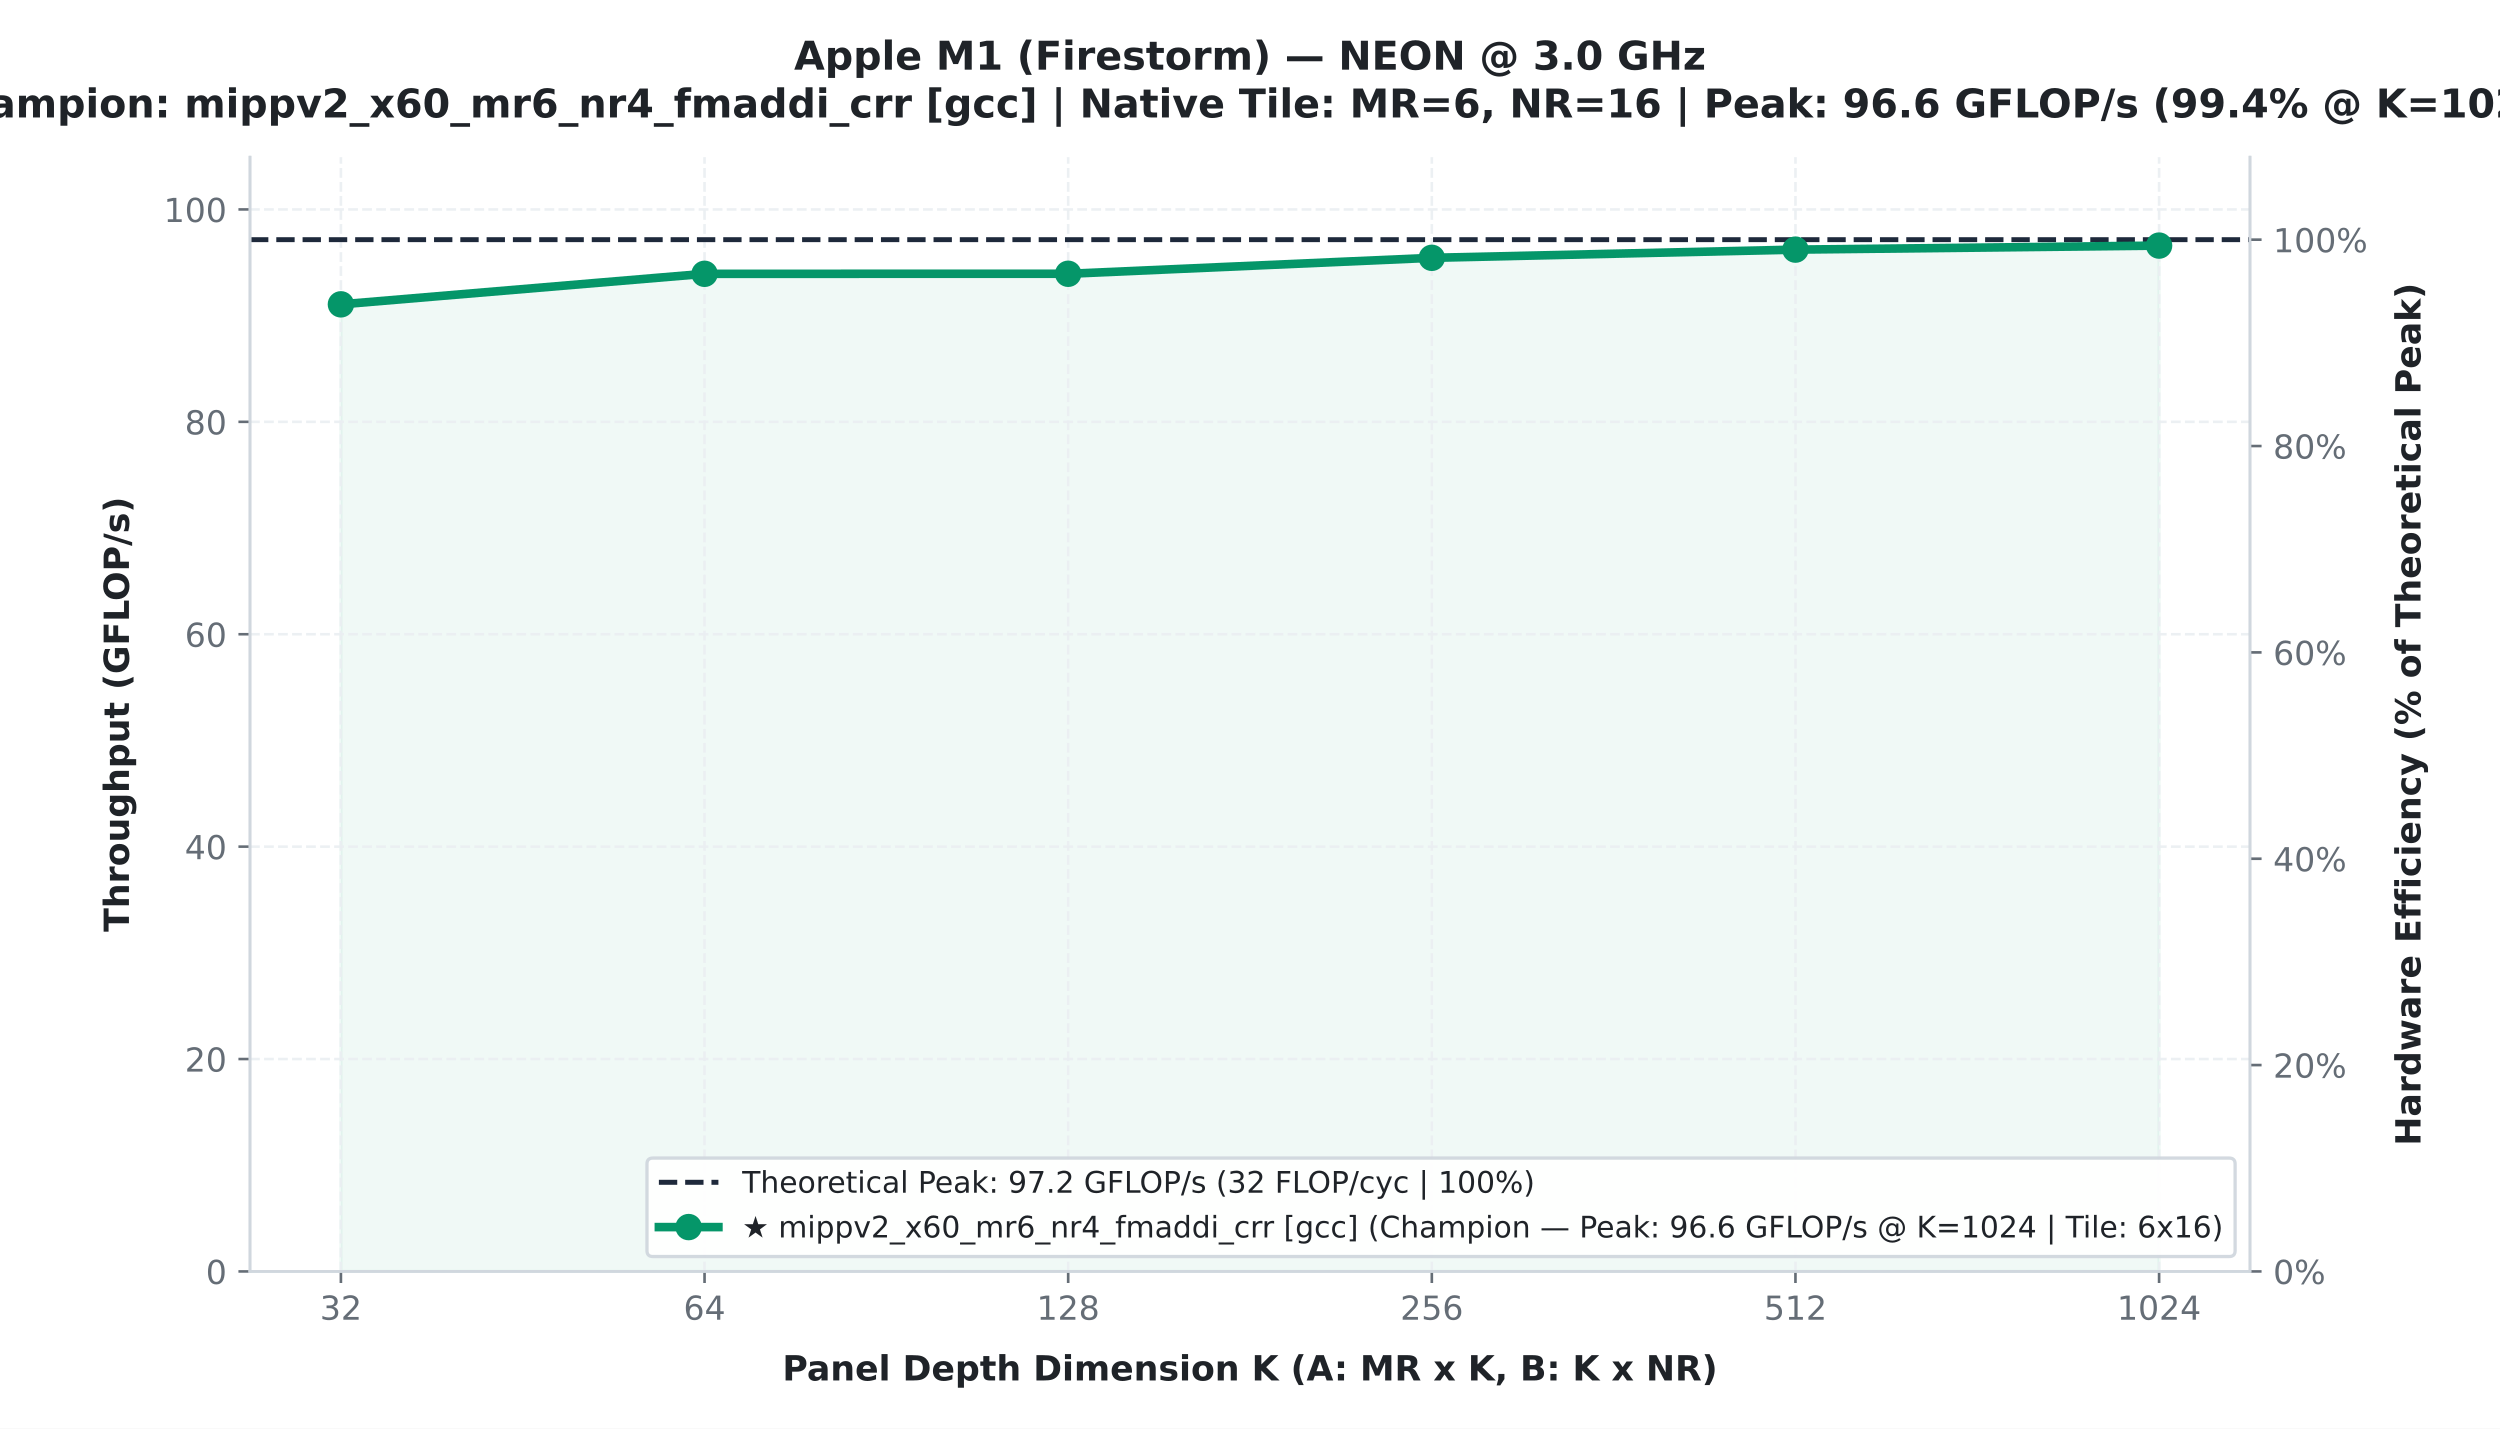
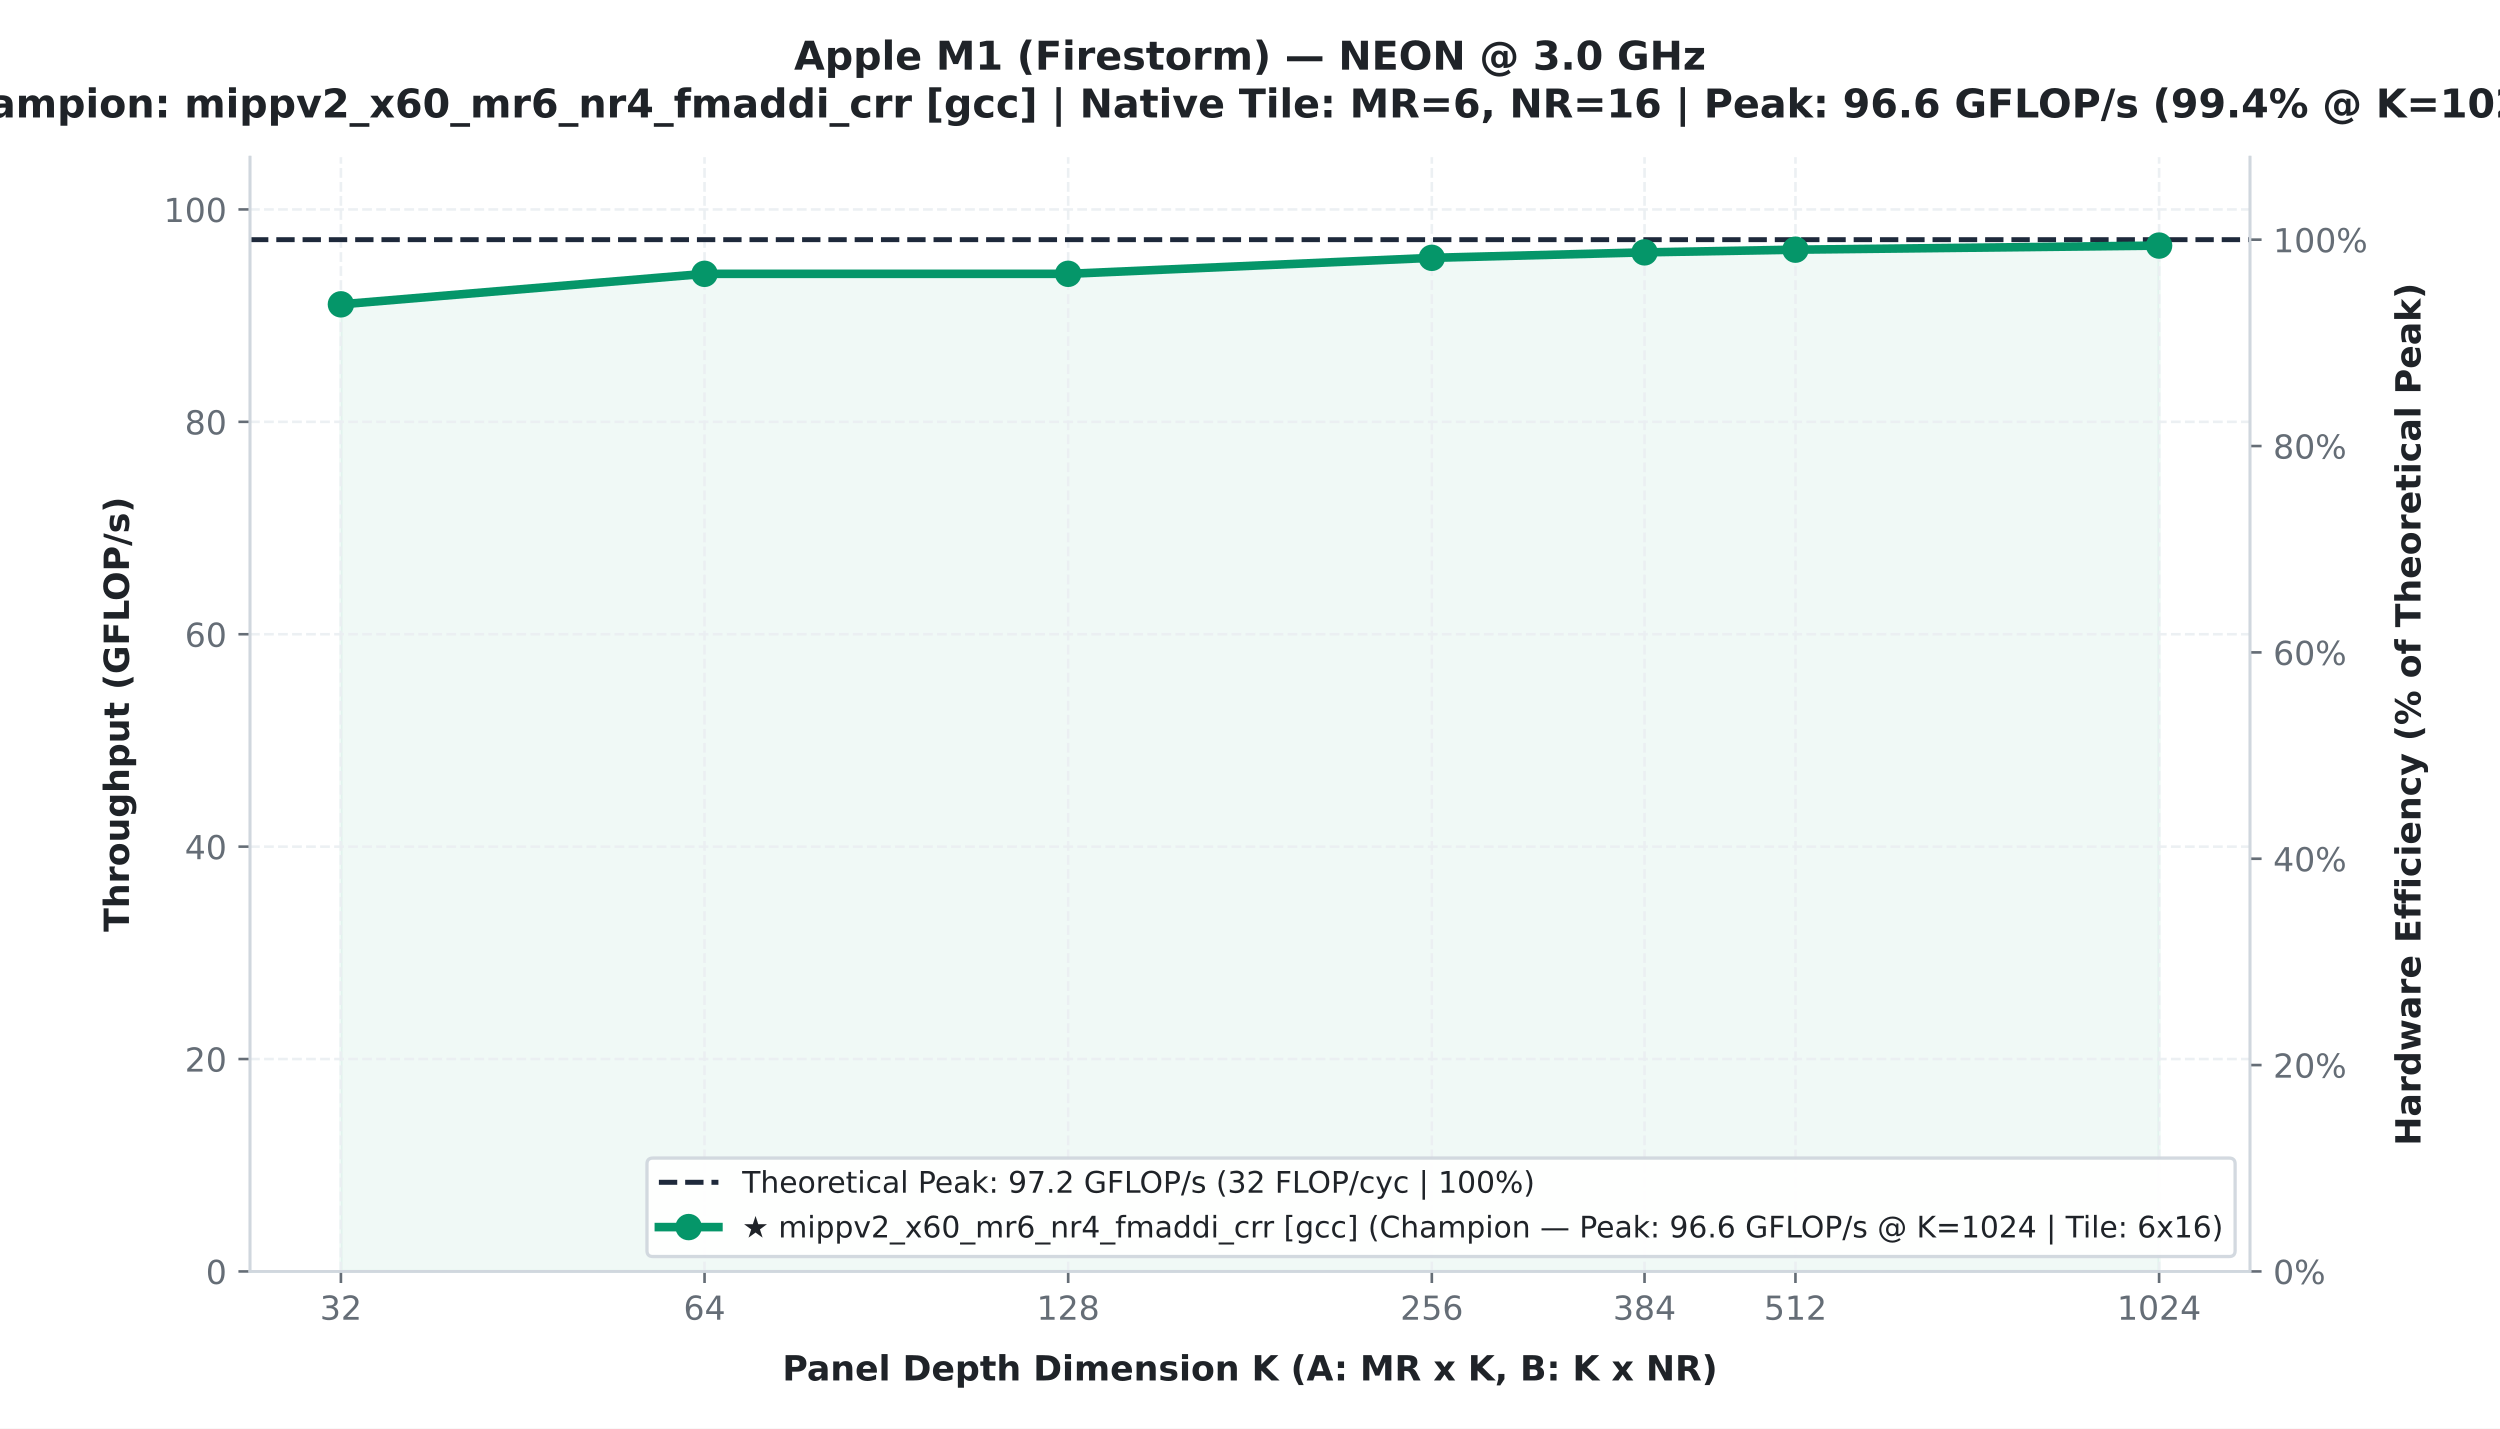
<svg xmlns="http://www.w3.org/2000/svg" xmlns:xlink="http://www.w3.org/1999/xlink" width="756pt" height="432pt" viewBox="0 0 756 432" version="1.1">
  <defs>
    <style type="text/css">*{stroke-linejoin: round; stroke-linecap: butt}</style>
  </defs>
  <g id="figure_1">
    <g id="patch_1">
      <path d="M 0 432  L 756 432  L 756 0  L 0 0  z " style="fill: #ffffff" />
    </g>
    <g id="axes_1">
      <g id="patch_2">
        <path d="M 75.6 384.48  L 680.4 384.48  L 680.4 47.52  L 75.6 47.52  z " style="fill: #ffffff" />
      </g>
      <g id="FillBetweenPolyCollection_1">
        <defs>
-           <path id="m2e245f647b" d="M 103.091 -339.966  L 103.091 -47.52  L 213.055 -47.52  L 323.018 -47.52  L 432.982 -47.52  L 542.945 -47.52  L 652.909 -47.52  L 652.909 -357.733  L 652.909 -357.733  L 542.945 -356.514  L 432.982 -354.035  L 323.018 -349.208  L 213.055 -349.199  L 103.091 -339.966  z " style="stroke: #059669; stroke-opacity: 0.06" />
+           <path id="mf1492b3070" d="M 103.091 -339.968  L 103.091 -47.52  L 213.055 -47.52  L 323.018 -47.52  L 432.982 -47.52  L 497.306 -47.52  L 542.945 -47.52  L 652.909 -47.52  L 652.909 -357.736  L 652.909 -357.736  L 542.945 -356.497  L 497.306 -355.683  L 432.982 -354.031  L 323.018 -349.195  L 213.055 -349.192  L 103.091 -339.968  z " style="stroke: #059669; stroke-opacity: 0.06" />
        </defs>
-         <g clip-path="url(#pa51c136f93)">
-           <use xlink:href="#m2e245f647b" x="0" y="432" style="fill: #059669; fill-opacity: 0.06; stroke: #059669; stroke-opacity: 0.06" />
+         <g clip-path="url(#p808520f87f)">
+           <use xlink:href="#mf1492b3070" x="0" y="432" style="fill: #059669; fill-opacity: 0.06; stroke: #059669; stroke-opacity: 0.06" />
        </g>
      </g>
      <g id="matplotlib.axis_1">
        <g id="xtick_1">
          <g id="line2d_1">
-             <path d="M 103.091 384.48  L 103.091 47.52  " clip-path="url(#pa51c136f93)" style="fill: none; stroke-dasharray: 2.96,1.28; stroke-dashoffset: 0; stroke: #eaeef2; stroke-opacity: 0.9; stroke-width: 0.8" />
+             <path d="M 103.091 384.48  L 103.091 47.52  " clip-path="url(#p808520f87f)" style="fill: none; stroke-dasharray: 2.96,1.28; stroke-dashoffset: 0; stroke: #eaeef2; stroke-opacity: 0.9; stroke-width: 0.8" />
          </g>
          <g id="line2d_2">
            <defs>
-               <path id="mbb98816213" d="M 0 0  L 0 3.5  " style="stroke: #656d76; stroke-width: 0.8" />
+               <path id="mb674208cae" d="M 0 0  L 0 3.5  " style="stroke: #656d76; stroke-width: 0.8" />
            </defs>
            <g>
-               <use xlink:href="#mbb98816213" x="103.091" y="384.48" style="fill: #656d76; stroke: #656d76; stroke-width: 0.8" />
+               <use xlink:href="#mb674208cae" x="103.091" y="384.48" style="fill: #656d76; stroke: #656d76; stroke-width: 0.8" />
            </g>
          </g>
          <g id="text_1">
            <text style="font-size: 10px; font-family: 'DejaVu Sans', 'Liberation Sans', 'Helvetica', 'Arial', sans-serif; text-anchor: middle; fill: #656d76" x="103.091" y="399.078" transform="rotate(-0 103.0909 399.0777)">32</text>
          </g>
        </g>
        <g id="xtick_2">
          <g id="line2d_3">
-             <path d="M 213.055 384.48  L 213.055 47.52  " clip-path="url(#pa51c136f93)" style="fill: none; stroke-dasharray: 2.96,1.28; stroke-dashoffset: 0; stroke: #eaeef2; stroke-opacity: 0.9; stroke-width: 0.8" />
+             <path d="M 213.055 384.48  L 213.055 47.52  " clip-path="url(#p808520f87f)" style="fill: none; stroke-dasharray: 2.96,1.28; stroke-dashoffset: 0; stroke: #eaeef2; stroke-opacity: 0.9; stroke-width: 0.8" />
          </g>
          <g id="line2d_4">
            <g>
-               <use xlink:href="#mbb98816213" x="213.055" y="384.48" style="fill: #656d76; stroke: #656d76; stroke-width: 0.8" />
+               <use xlink:href="#mb674208cae" x="213.055" y="384.48" style="fill: #656d76; stroke: #656d76; stroke-width: 0.8" />
            </g>
          </g>
          <g id="text_2">
            <text style="font-size: 10px; font-family: 'DejaVu Sans', 'Liberation Sans', 'Helvetica', 'Arial', sans-serif; text-anchor: middle; fill: #656d76" x="213.055" y="399.078" transform="rotate(-0 213.0545 399.0777)">64</text>
          </g>
        </g>
        <g id="xtick_3">
          <g id="line2d_5">
-             <path d="M 323.018 384.48  L 323.018 47.52  " clip-path="url(#pa51c136f93)" style="fill: none; stroke-dasharray: 2.96,1.28; stroke-dashoffset: 0; stroke: #eaeef2; stroke-opacity: 0.9; stroke-width: 0.8" />
+             <path d="M 323.018 384.48  L 323.018 47.52  " clip-path="url(#p808520f87f)" style="fill: none; stroke-dasharray: 2.96,1.28; stroke-dashoffset: 0; stroke: #eaeef2; stroke-opacity: 0.9; stroke-width: 0.8" />
          </g>
          <g id="line2d_6">
            <g>
-               <use xlink:href="#mbb98816213" x="323.018" y="384.48" style="fill: #656d76; stroke: #656d76; stroke-width: 0.8" />
+               <use xlink:href="#mb674208cae" x="323.018" y="384.48" style="fill: #656d76; stroke: #656d76; stroke-width: 0.8" />
            </g>
          </g>
          <g id="text_3">
            <text style="font-size: 10px; font-family: 'DejaVu Sans', 'Liberation Sans', 'Helvetica', 'Arial', sans-serif; text-anchor: middle; fill: #656d76" x="323.018" y="399.078" transform="rotate(-0 323.0182 399.0777)">128</text>
          </g>
        </g>
        <g id="xtick_4">
          <g id="line2d_7">
-             <path d="M 432.982 384.48  L 432.982 47.52  " clip-path="url(#pa51c136f93)" style="fill: none; stroke-dasharray: 2.96,1.28; stroke-dashoffset: 0; stroke: #eaeef2; stroke-opacity: 0.9; stroke-width: 0.8" />
+             <path d="M 432.982 384.48  L 432.982 47.52  " clip-path="url(#p808520f87f)" style="fill: none; stroke-dasharray: 2.96,1.28; stroke-dashoffset: 0; stroke: #eaeef2; stroke-opacity: 0.9; stroke-width: 0.8" />
          </g>
          <g id="line2d_8">
            <g>
-               <use xlink:href="#mbb98816213" x="432.982" y="384.48" style="fill: #656d76; stroke: #656d76; stroke-width: 0.8" />
+               <use xlink:href="#mb674208cae" x="432.982" y="384.48" style="fill: #656d76; stroke: #656d76; stroke-width: 0.8" />
            </g>
          </g>
          <g id="text_4">
            <text style="font-size: 10px; font-family: 'DejaVu Sans', 'Liberation Sans', 'Helvetica', 'Arial', sans-serif; text-anchor: middle; fill: #656d76" x="432.982" y="399.078" transform="rotate(-0 432.9818 399.0777)">256</text>
          </g>
        </g>
        <g id="xtick_5">
          <g id="line2d_9">
-             <path d="M 542.945 384.48  L 542.945 47.52  " clip-path="url(#pa51c136f93)" style="fill: none; stroke-dasharray: 2.96,1.28; stroke-dashoffset: 0; stroke: #eaeef2; stroke-opacity: 0.9; stroke-width: 0.8" />
+             <path d="M 497.306 384.48  L 497.306 47.52  " clip-path="url(#p808520f87f)" style="fill: none; stroke-dasharray: 2.96,1.28; stroke-dashoffset: 0; stroke: #eaeef2; stroke-opacity: 0.9; stroke-width: 0.8" />
          </g>
          <g id="line2d_10">
            <g>
-               <use xlink:href="#mbb98816213" x="542.945" y="384.48" style="fill: #656d76; stroke: #656d76; stroke-width: 0.8" />
+               <use xlink:href="#mb674208cae" x="497.306" y="384.48" style="fill: #656d76; stroke: #656d76; stroke-width: 0.8" />
            </g>
          </g>
          <g id="text_5">
-             <text style="font-size: 10px; font-family: 'DejaVu Sans', 'Liberation Sans', 'Helvetica', 'Arial', sans-serif; text-anchor: middle; fill: #656d76" x="542.945" y="399.078" transform="rotate(-0 542.9455 399.0777)">512</text>
+             <text style="font-size: 10px; font-family: 'DejaVu Sans', 'Liberation Sans', 'Helvetica', 'Arial', sans-serif; text-anchor: middle; fill: #656d76" x="497.306" y="399.078" transform="rotate(-0 497.3064 399.0777)">384</text>
          </g>
        </g>
        <g id="xtick_6">
          <g id="line2d_11">
-             <path d="M 652.909 384.48  L 652.909 47.52  " clip-path="url(#pa51c136f93)" style="fill: none; stroke-dasharray: 2.96,1.28; stroke-dashoffset: 0; stroke: #eaeef2; stroke-opacity: 0.9; stroke-width: 0.8" />
+             <path d="M 542.945 384.48  L 542.945 47.52  " clip-path="url(#p808520f87f)" style="fill: none; stroke-dasharray: 2.96,1.28; stroke-dashoffset: 0; stroke: #eaeef2; stroke-opacity: 0.9; stroke-width: 0.8" />
          </g>
          <g id="line2d_12">
            <g>
-               <use xlink:href="#mbb98816213" x="652.909" y="384.48" style="fill: #656d76; stroke: #656d76; stroke-width: 0.8" />
+               <use xlink:href="#mb674208cae" x="542.945" y="384.48" style="fill: #656d76; stroke: #656d76; stroke-width: 0.8" />
            </g>
          </g>
          <g id="text_6">
+             <text style="font-size: 10px; font-family: 'DejaVu Sans', 'Liberation Sans', 'Helvetica', 'Arial', sans-serif; text-anchor: middle; fill: #656d76" x="542.945" y="399.078" transform="rotate(-0 542.9455 399.0777)">512</text>
+           </g>
+         </g>
+         <g id="xtick_7">
+           <g id="line2d_13">
+             <path d="M 652.909 384.48  L 652.909 47.52  " clip-path="url(#p808520f87f)" style="fill: none; stroke-dasharray: 2.96,1.28; stroke-dashoffset: 0; stroke: #eaeef2; stroke-opacity: 0.9; stroke-width: 0.8" />
+           </g>
+           <g id="line2d_14">
+             <g>
+               <use xlink:href="#mb674208cae" x="652.909" y="384.48" style="fill: #656d76; stroke: #656d76; stroke-width: 0.8" />
+             </g>
+           </g>
+           <g id="text_7">
            <text style="font-size: 10px; font-family: 'DejaVu Sans', 'Liberation Sans', 'Helvetica', 'Arial', sans-serif; text-anchor: middle; fill: #656d76" x="652.909" y="399.078" transform="rotate(-0 652.9091 399.0777)">1024</text>
          </g>
        </g>
-         <g id="text_7">
+         <g id="text_8">
          <text style="font-weight: 700; font-size: 10.5px; font-family: 'DejaVu Sans', 'Liberation Sans', 'Helvetica', 'Arial', sans-serif; text-anchor: middle; fill: #1f2328" x="378" y="417.458" transform="rotate(-0 378 417.4584)">Panel Depth Dimension K (A: MR x K, B: K x NR)</text>
        </g>
      </g>
      <g id="matplotlib.axis_2">
        <g id="ytick_1">
-           <g id="line2d_13">
-             <path d="M 75.6 384.48  L 680.4 384.48  " clip-path="url(#pa51c136f93)" style="fill: none; stroke-dasharray: 2.96,1.28; stroke-dashoffset: 0; stroke: #eaeef2; stroke-opacity: 0.9; stroke-width: 0.8" />
-           </g>
-           <g id="line2d_14">
+           <g id="line2d_15">
+             <path d="M 75.6 384.48  L 680.4 384.48  " clip-path="url(#p808520f87f)" style="fill: none; stroke-dasharray: 2.96,1.28; stroke-dashoffset: 0; stroke: #eaeef2; stroke-opacity: 0.9; stroke-width: 0.8" />
+           </g>
+           <g id="line2d_16">
            <defs>
-               <path id="m6c8e418250" d="M 0 0  L -3.5 0  " style="stroke: #656d76; stroke-width: 0.8" />
+               <path id="m2489c4dbf9" d="M 0 0  L -3.5 0  " style="stroke: #656d76; stroke-width: 0.8" />
            </defs>
            <g>
-               <use xlink:href="#m6c8e418250" x="75.6" y="384.48" style="fill: #656d76; stroke: #656d76; stroke-width: 0.8" />
-             </g>
-           </g>
-           <g id="text_8">
+               <use xlink:href="#m2489c4dbf9" x="75.6" y="384.48" style="fill: #656d76; stroke: #656d76; stroke-width: 0.8" />
+             </g>
+           </g>
+           <g id="text_9">
            <text style="font-size: 10px; font-family: 'DejaVu Sans', 'Liberation Sans', 'Helvetica', 'Arial', sans-serif; text-anchor: end; fill: #656d76" x="68.6" y="388.279" transform="rotate(-0 68.6 388.2788)">0</text>
          </g>
        </g>
        <g id="ytick_2">
-           <g id="line2d_15">
-             <path d="M 75.6 320.251  L 680.4 320.251  " clip-path="url(#pa51c136f93)" style="fill: none; stroke-dasharray: 2.96,1.28; stroke-dashoffset: 0; stroke: #eaeef2; stroke-opacity: 0.9; stroke-width: 0.8" />
-           </g>
-           <g id="line2d_16">
-             <g>
-               <use xlink:href="#m6c8e418250" x="75.6" y="320.251" style="fill: #656d76; stroke: #656d76; stroke-width: 0.8" />
-             </g>
-           </g>
-           <g id="text_9">
+           <g id="line2d_17">
+             <path d="M 75.6 320.251  L 680.4 320.251  " clip-path="url(#p808520f87f)" style="fill: none; stroke-dasharray: 2.96,1.28; stroke-dashoffset: 0; stroke: #eaeef2; stroke-opacity: 0.9; stroke-width: 0.8" />
+           </g>
+           <g id="line2d_18">
+             <g>
+               <use xlink:href="#m2489c4dbf9" x="75.6" y="320.251" style="fill: #656d76; stroke: #656d76; stroke-width: 0.8" />
+             </g>
+           </g>
+           <g id="text_10">
            <text style="font-size: 10px; font-family: 'DejaVu Sans', 'Liberation Sans', 'Helvetica', 'Arial', sans-serif; text-anchor: end; fill: #656d76" x="68.6" y="324.05" transform="rotate(-0 68.6 324.0496)">20</text>
          </g>
        </g>
        <g id="ytick_3">
-           <g id="line2d_17">
-             <path d="M 75.6 256.022  L 680.4 256.022  " clip-path="url(#pa51c136f93)" style="fill: none; stroke-dasharray: 2.96,1.28; stroke-dashoffset: 0; stroke: #eaeef2; stroke-opacity: 0.9; stroke-width: 0.8" />
-           </g>
-           <g id="line2d_18">
-             <g>
-               <use xlink:href="#m6c8e418250" x="75.6" y="256.022" style="fill: #656d76; stroke: #656d76; stroke-width: 0.8" />
-             </g>
-           </g>
-           <g id="text_10">
+           <g id="line2d_19">
+             <path d="M 75.6 256.022  L 680.4 256.022  " clip-path="url(#p808520f87f)" style="fill: none; stroke-dasharray: 2.96,1.28; stroke-dashoffset: 0; stroke: #eaeef2; stroke-opacity: 0.9; stroke-width: 0.8" />
+           </g>
+           <g id="line2d_20">
+             <g>
+               <use xlink:href="#m2489c4dbf9" x="75.6" y="256.022" style="fill: #656d76; stroke: #656d76; stroke-width: 0.8" />
+             </g>
+           </g>
+           <g id="text_11">
            <text style="font-size: 10px; font-family: 'DejaVu Sans', 'Liberation Sans', 'Helvetica', 'Arial', sans-serif; text-anchor: end; fill: #656d76" x="68.6" y="259.82" transform="rotate(-0 68.6 259.8203)">40</text>
          </g>
        </g>
        <g id="ytick_4">
-           <g id="line2d_19">
-             <path d="M 75.6 191.792  L 680.4 191.792  " clip-path="url(#pa51c136f93)" style="fill: none; stroke-dasharray: 2.96,1.28; stroke-dashoffset: 0; stroke: #eaeef2; stroke-opacity: 0.9; stroke-width: 0.8" />
-           </g>
-           <g id="line2d_20">
-             <g>
-               <use xlink:href="#m6c8e418250" x="75.6" y="191.792" style="fill: #656d76; stroke: #656d76; stroke-width: 0.8" />
-             </g>
-           </g>
-           <g id="text_11">
+           <g id="line2d_21">
+             <path d="M 75.6 191.792  L 680.4 191.792  " clip-path="url(#p808520f87f)" style="fill: none; stroke-dasharray: 2.96,1.28; stroke-dashoffset: 0; stroke: #eaeef2; stroke-opacity: 0.9; stroke-width: 0.8" />
+           </g>
+           <g id="line2d_22">
+             <g>
+               <use xlink:href="#m2489c4dbf9" x="75.6" y="191.792" style="fill: #656d76; stroke: #656d76; stroke-width: 0.8" />
+             </g>
+           </g>
+           <g id="text_12">
            <text style="font-size: 10px; font-family: 'DejaVu Sans', 'Liberation Sans', 'Helvetica', 'Arial', sans-serif; text-anchor: end; fill: #656d76" x="68.6" y="195.591" transform="rotate(-0 68.6 195.5911)">60</text>
          </g>
        </g>
        <g id="ytick_5">
-           <g id="line2d_21">
-             <path d="M 75.6 127.563  L 680.4 127.563  " clip-path="url(#pa51c136f93)" style="fill: none; stroke-dasharray: 2.96,1.28; stroke-dashoffset: 0; stroke: #eaeef2; stroke-opacity: 0.9; stroke-width: 0.8" />
-           </g>
-           <g id="line2d_22">
-             <g>
-               <use xlink:href="#m6c8e418250" x="75.6" y="127.563" style="fill: #656d76; stroke: #656d76; stroke-width: 0.8" />
-             </g>
-           </g>
-           <g id="text_12">
+           <g id="line2d_23">
+             <path d="M 75.6 127.563  L 680.4 127.563  " clip-path="url(#p808520f87f)" style="fill: none; stroke-dasharray: 2.96,1.28; stroke-dashoffset: 0; stroke: #eaeef2; stroke-opacity: 0.9; stroke-width: 0.8" />
+           </g>
+           <g id="line2d_24">
+             <g>
+               <use xlink:href="#m2489c4dbf9" x="75.6" y="127.563" style="fill: #656d76; stroke: #656d76; stroke-width: 0.8" />
+             </g>
+           </g>
+           <g id="text_13">
            <text style="font-size: 10px; font-family: 'DejaVu Sans', 'Liberation Sans', 'Helvetica', 'Arial', sans-serif; text-anchor: end; fill: #656d76" x="68.6" y="131.362" transform="rotate(-0 68.6 131.3618)">80</text>
          </g>
        </g>
        <g id="ytick_6">
-           <g id="line2d_23">
-             <path d="M 75.6 63.334  L 680.4 63.334  " clip-path="url(#pa51c136f93)" style="fill: none; stroke-dasharray: 2.96,1.28; stroke-dashoffset: 0; stroke: #eaeef2; stroke-opacity: 0.9; stroke-width: 0.8" />
-           </g>
-           <g id="line2d_24">
-             <g>
-               <use xlink:href="#m6c8e418250" x="75.6" y="63.334" style="fill: #656d76; stroke: #656d76; stroke-width: 0.8" />
-             </g>
-           </g>
-           <g id="text_13">
+           <g id="line2d_25">
+             <path d="M 75.6 63.334  L 680.4 63.334  " clip-path="url(#p808520f87f)" style="fill: none; stroke-dasharray: 2.96,1.28; stroke-dashoffset: 0; stroke: #eaeef2; stroke-opacity: 0.9; stroke-width: 0.8" />
+           </g>
+           <g id="line2d_26">
+             <g>
+               <use xlink:href="#m2489c4dbf9" x="75.6" y="63.334" style="fill: #656d76; stroke: #656d76; stroke-width: 0.8" />
+             </g>
+           </g>
+           <g id="text_14">
            <text style="font-size: 10px; font-family: 'DejaVu Sans', 'Liberation Sans', 'Helvetica', 'Arial', sans-serif; text-anchor: end; fill: #656d76" x="68.6" y="67.133" transform="rotate(-0 68.6 67.13258)">100</text>
          </g>
        </g>
-         <g id="text_14">
+         <g id="text_15">
          <text style="font-weight: 700; font-size: 10.5px; font-family: 'DejaVu Sans', 'Liberation Sans', 'Helvetica', 'Arial', sans-serif; text-anchor: middle; fill: #1f2328" x="38.99" y="216" transform="rotate(-90 38.99004 216)">Throughput (GFLOP/s)</text>
        </g>
      </g>
-       <g id="line2d_25">
-         <path d="M 75.6 72.48  L 680.4 72.48  " clip-path="url(#pa51c136f93)" style="fill: none; stroke-dasharray: 5.55,2.4; stroke-dashoffset: 0; stroke: #1e293b; stroke-width: 1.5" />
+       <g id="line2d_27">
+         <path d="M 75.6 72.48  L 680.4 72.48  " clip-path="url(#p808520f87f)" style="fill: none; stroke-dasharray: 5.55,2.4; stroke-dashoffset: 0; stroke: #1e293b; stroke-width: 1.5" />
      </g>
      <g id="patch_3">
        <path d="M 75.6 384.48  L 75.6 47.52  " style="fill: none; stroke: #d0d7de; stroke-width: 0.8; stroke-linejoin: miter; stroke-linecap: square" />
      </g>
      <g id="patch_4">
        <path d="M 680.4 384.48  L 680.4 47.52  " style="fill: none; stroke: #d0d7de; stroke-width: 0.8; stroke-linejoin: miter; stroke-linecap: square" />
      </g>
      <g id="patch_5">
        <path d="M 75.6 384.48  L 680.4 384.48  " style="fill: none; stroke: #d0d7de; stroke-width: 0.8; stroke-linejoin: miter; stroke-linecap: square" />
      </g>
-       <g id="text_15">
+       <g id="text_16">
        <text style="font-weight: 700; font-size: 12px; font-family: 'DejaVu Sans', 'Liberation Sans', 'Helvetica', 'Arial', sans-serif; fill: #1f2328" transform="translate(240.1247 21.06422)">Apple M1 (Firestorm) — NEON @ 3.0 GHz</text>
        <text style="font-weight: 700; font-size: 12px; font-family: 'DejaVu Sans', 'Liberation Sans', 'Helvetica', 'Arial', sans-serif; fill: #1f2328" transform="translate(-20.68594 35.52)">Champion: mippv2_x60_mr6_nr4_fmaddi_crr [gcc] | Native Tile: MR=6, NR=16 | Peak: 96.6 GFLOP/s (99.4% @ K=1024)</text>
      </g>
-       <g id="line2d_26">
-         <path d="M 103.091 92.034  L 213.055 82.801  L 323.018 82.792  L 432.982 77.965  L 542.945 75.486  L 652.909 74.267  " clip-path="url(#pa51c136f93)" style="fill: none; stroke: #059669; stroke-width: 2.6; stroke-linecap: square" />
+       <g id="line2d_28">
+         <path d="M 103.091 92.032  L 213.055 82.808  L 323.018 82.805  L 432.982 77.969  L 497.306 76.317  L 542.945 75.503  L 652.909 74.264  " clip-path="url(#p808520f87f)" style="fill: none; stroke: #059669; stroke-width: 2.6; stroke-linecap: square" />
        <defs>
-           <path id="ma28bd57286" d="M 0 3.5  C 0.928 3.5 1.819 3.131 2.475 2.475  C 3.131 1.819 3.5 0.928 3.5 0  C 3.5 -0.928 3.131 -1.819 2.475 -2.475  C 1.819 -3.131 0.928 -3.5 0 -3.5  C -0.928 -3.5 -1.819 -3.131 -2.475 -2.475  C -3.131 -1.819 -3.5 -0.928 -3.5 0  C -3.5 0.928 -3.131 1.819 -2.475 2.475  C -1.819 3.131 -0.928 3.5 0 3.5  z " style="stroke: #059669" />
+           <path id="m65c48d41f6" d="M 0 3.5  C 0.928 3.5 1.819 3.131 2.475 2.475  C 3.131 1.819 3.5 0.928 3.5 0  C 3.5 -0.928 3.131 -1.819 2.475 -2.475  C 1.819 -3.131 0.928 -3.5 0 -3.5  C -0.928 -3.5 -1.819 -3.131 -2.475 -2.475  C -3.131 -1.819 -3.5 -0.928 -3.5 0  C -3.5 0.928 -3.131 1.819 -2.475 2.475  C -1.819 3.131 -0.928 3.5 0 3.5  z " style="stroke: #059669" />
        </defs>
-         <g clip-path="url(#pa51c136f93)">
-           <use xlink:href="#ma28bd57286" x="103.091" y="92.034" style="fill: #059669; stroke: #059669" />
-           <use xlink:href="#ma28bd57286" x="213.055" y="82.801" style="fill: #059669; stroke: #059669" />
-           <use xlink:href="#ma28bd57286" x="323.018" y="82.792" style="fill: #059669; stroke: #059669" />
-           <use xlink:href="#ma28bd57286" x="432.982" y="77.965" style="fill: #059669; stroke: #059669" />
-           <use xlink:href="#ma28bd57286" x="542.945" y="75.486" style="fill: #059669; stroke: #059669" />
-           <use xlink:href="#ma28bd57286" x="652.909" y="74.267" style="fill: #059669; stroke: #059669" />
+         <g clip-path="url(#p808520f87f)">
+           <use xlink:href="#m65c48d41f6" x="103.091" y="92.032" style="fill: #059669; stroke: #059669" />
+           <use xlink:href="#m65c48d41f6" x="213.055" y="82.808" style="fill: #059669; stroke: #059669" />
+           <use xlink:href="#m65c48d41f6" x="323.018" y="82.805" style="fill: #059669; stroke: #059669" />
+           <use xlink:href="#m65c48d41f6" x="432.982" y="77.969" style="fill: #059669; stroke: #059669" />
+           <use xlink:href="#m65c48d41f6" x="497.306" y="76.317" style="fill: #059669; stroke: #059669" />
+           <use xlink:href="#m65c48d41f6" x="542.945" y="75.503" style="fill: #059669; stroke: #059669" />
+           <use xlink:href="#m65c48d41f6" x="652.909" y="74.264" style="fill: #059669; stroke: #059669" />
        </g>
      </g>
      <g id="legend_1">
        <g id="patch_6">
          <path d="M 197.445 379.98  L 674.1 379.98  Q 675.9 379.98 675.9 378.18  L 675.9 352  Q 675.9 350.2 674.1 350.2  L 197.445 350.2  Q 195.645 350.2 195.645 352  L 195.645 378.18  Q 195.645 379.98 197.445 379.98  z " style="fill: #ffffff; opacity: 0.94; stroke: #d0d7de; stroke-linejoin: miter" />
        </g>
-         <g id="line2d_27">
+         <g id="line2d_29">
          <path d="M 199.245 357.528  L 208.245 357.528  L 217.245 357.528  " style="fill: none; stroke-dasharray: 5.55,2.4; stroke-dashoffset: 0; stroke: #1e293b; stroke-width: 1.5" />
        </g>
-         <g id="text_16">
+         <g id="text_17">
          <text style="font-size: 9px; font-family: 'DejaVu Sans', 'Liberation Sans', 'Helvetica', 'Arial', sans-serif; text-anchor: start; fill: #1f2328" x="224.445" y="360.678" transform="rotate(-0 224.4445 360.6778)">Theoretical Peak: 97.2 GFLOP/s (32 FLOP/cyc | 100%)</text>
        </g>
-         <g id="line2d_28">
+         <g id="line2d_30">
          <path d="M 199.245 371.068  L 208.245 371.068  L 217.245 371.068  " style="fill: none; stroke: #059669; stroke-width: 2.6; stroke-linecap: square" />
          <g>
-             <use xlink:href="#ma28bd57286" x="208.245" y="371.068" style="fill: #059669; stroke: #059669" />
-           </g>
-         </g>
-         <g id="text_17">
+             <use xlink:href="#m65c48d41f6" x="208.245" y="371.068" style="fill: #059669; stroke: #059669" />
+           </g>
+         </g>
+         <g id="text_18">
          <text style="font-size: 9px; font-family: 'DejaVu Sans', 'Liberation Sans', 'Helvetica', 'Arial', sans-serif; text-anchor: start; fill: #1f2328" x="224.445" y="374.218" transform="rotate(-0 224.4445 374.2179)">★ mippv2_x60_mr6_nr4_fmaddi_crr [gcc] (Champion — Peak: 96.6 GFLOP/s @ K=1024 | Tile: 6x16)</text>
        </g>
      </g>
    </g>
    <g id="axes_2">
      <g id="matplotlib.axis_3">
        <g id="ytick_7">
-           <g id="line2d_29">
+           <g id="line2d_31">
            <defs>
-               <path id="m85ececd951" d="M 0 0  L 3.5 0  " style="stroke: #656d76; stroke-width: 0.8" />
+               <path id="m9ab138be64" d="M 0 0  L 3.5 0  " style="stroke: #656d76; stroke-width: 0.8" />
            </defs>
            <g>
-               <use xlink:href="#m85ececd951" x="680.4" y="384.48" style="fill: #656d76; stroke: #656d76; stroke-width: 0.8" />
-             </g>
-           </g>
-           <g id="text_18">
+               <use xlink:href="#m9ab138be64" x="680.4" y="384.48" style="fill: #656d76; stroke: #656d76; stroke-width: 0.8" />
+             </g>
+           </g>
+           <g id="text_19">
            <text style="font-size: 10px; font-family: 'DejaVu Sans', 'Liberation Sans', 'Helvetica', 'Arial', sans-serif; text-anchor: start; fill: #656d76" x="687.4" y="388.279" transform="rotate(-0 687.4 388.2788)">0%</text>
          </g>
        </g>
        <g id="ytick_8">
-           <g id="line2d_30">
-             <g>
-               <use xlink:href="#m85ececd951" x="680.4" y="322.08" style="fill: #656d76; stroke: #656d76; stroke-width: 0.8" />
-             </g>
-           </g>
-           <g id="text_19">
+           <g id="line2d_32">
+             <g>
+               <use xlink:href="#m9ab138be64" x="680.4" y="322.08" style="fill: #656d76; stroke: #656d76; stroke-width: 0.8" />
+             </g>
+           </g>
+           <g id="text_20">
            <text style="font-size: 10px; font-family: 'DejaVu Sans', 'Liberation Sans', 'Helvetica', 'Arial', sans-serif; text-anchor: start; fill: #656d76" x="687.4" y="325.879" transform="rotate(-0 687.4 325.8788)">20%</text>
          </g>
        </g>
        <g id="ytick_9">
-           <g id="line2d_31">
-             <g>
-               <use xlink:href="#m85ececd951" x="680.4" y="259.68" style="fill: #656d76; stroke: #656d76; stroke-width: 0.8" />
-             </g>
-           </g>
-           <g id="text_20">
+           <g id="line2d_33">
+             <g>
+               <use xlink:href="#m9ab138be64" x="680.4" y="259.68" style="fill: #656d76; stroke: #656d76; stroke-width: 0.8" />
+             </g>
+           </g>
+           <g id="text_21">
            <text style="font-size: 10px; font-family: 'DejaVu Sans', 'Liberation Sans', 'Helvetica', 'Arial', sans-serif; text-anchor: start; fill: #656d76" x="687.4" y="263.479" transform="rotate(-0 687.4 263.4788)">40%</text>
          </g>
        </g>
        <g id="ytick_10">
-           <g id="line2d_32">
-             <g>
-               <use xlink:href="#m85ececd951" x="680.4" y="197.28" style="fill: #656d76; stroke: #656d76; stroke-width: 0.8" />
-             </g>
-           </g>
-           <g id="text_21">
+           <g id="line2d_34">
+             <g>
+               <use xlink:href="#m9ab138be64" x="680.4" y="197.28" style="fill: #656d76; stroke: #656d76; stroke-width: 0.8" />
+             </g>
+           </g>
+           <g id="text_22">
            <text style="font-size: 10px; font-family: 'DejaVu Sans', 'Liberation Sans', 'Helvetica', 'Arial', sans-serif; text-anchor: start; fill: #656d76" x="687.4" y="201.079" transform="rotate(-0 687.4 201.0788)">60%</text>
          </g>
        </g>
        <g id="ytick_11">
-           <g id="line2d_33">
-             <g>
-               <use xlink:href="#m85ececd951" x="680.4" y="134.88" style="fill: #656d76; stroke: #656d76; stroke-width: 0.8" />
-             </g>
-           </g>
-           <g id="text_22">
+           <g id="line2d_35">
+             <g>
+               <use xlink:href="#m9ab138be64" x="680.4" y="134.88" style="fill: #656d76; stroke: #656d76; stroke-width: 0.8" />
+             </g>
+           </g>
+           <g id="text_23">
            <text style="font-size: 10px; font-family: 'DejaVu Sans', 'Liberation Sans', 'Helvetica', 'Arial', sans-serif; text-anchor: start; fill: #656d76" x="687.4" y="138.679" transform="rotate(-0 687.4 138.6788)">80%</text>
          </g>
        </g>
        <g id="ytick_12">
-           <g id="line2d_34">
-             <g>
-               <use xlink:href="#m85ececd951" x="680.4" y="72.48" style="fill: #656d76; stroke: #656d76; stroke-width: 0.8" />
-             </g>
-           </g>
-           <g id="text_23">
+           <g id="line2d_36">
+             <g>
+               <use xlink:href="#m9ab138be64" x="680.4" y="72.48" style="fill: #656d76; stroke: #656d76; stroke-width: 0.8" />
+             </g>
+           </g>
+           <g id="text_24">
            <text style="font-size: 10px; font-family: 'DejaVu Sans', 'Liberation Sans', 'Helvetica', 'Arial', sans-serif; text-anchor: start; fill: #656d76" x="687.4" y="76.279" transform="rotate(-0 687.4 76.27883)">100%</text>
          </g>
        </g>
-         <g id="text_24">
+         <g id="text_25">
          <text style="font-weight: 700; font-size: 10.5px; font-family: 'DejaVu Sans', 'Liberation Sans', 'Helvetica', 'Arial', sans-serif; text-anchor: middle; fill: #1f2328" x="731.967" y="216" transform="rotate(-90 731.9674 216)">Hardware Efficiency (% of Theoretical Peak)</text>
        </g>
      </g>
      <g id="patch_7">
        <path d="M 75.6 384.48  L 75.6 47.52  " style="fill: none; stroke: #d0d7de; stroke-width: 0.8; stroke-linejoin: miter; stroke-linecap: square" />
      </g>
      <g id="patch_8">
        <path d="M 680.4 384.48  L 680.4 47.52  " style="fill: none; stroke: #d0d7de; stroke-width: 0.8; stroke-linejoin: miter; stroke-linecap: square" />
      </g>
      <g id="patch_9">
        <path d="M 75.6 384.48  L 680.4 384.48  " style="fill: none; stroke: #d0d7de; stroke-width: 0.8; stroke-linejoin: miter; stroke-linecap: square" />
      </g>
    </g>
  </g>
  <defs>
-     <clipPath id="pa51c136f93">
+     <clipPath id="p808520f87f">
      <rect x="75.6" y="47.52" width="604.8" height="336.96" />
    </clipPath>
  </defs>
</svg>
